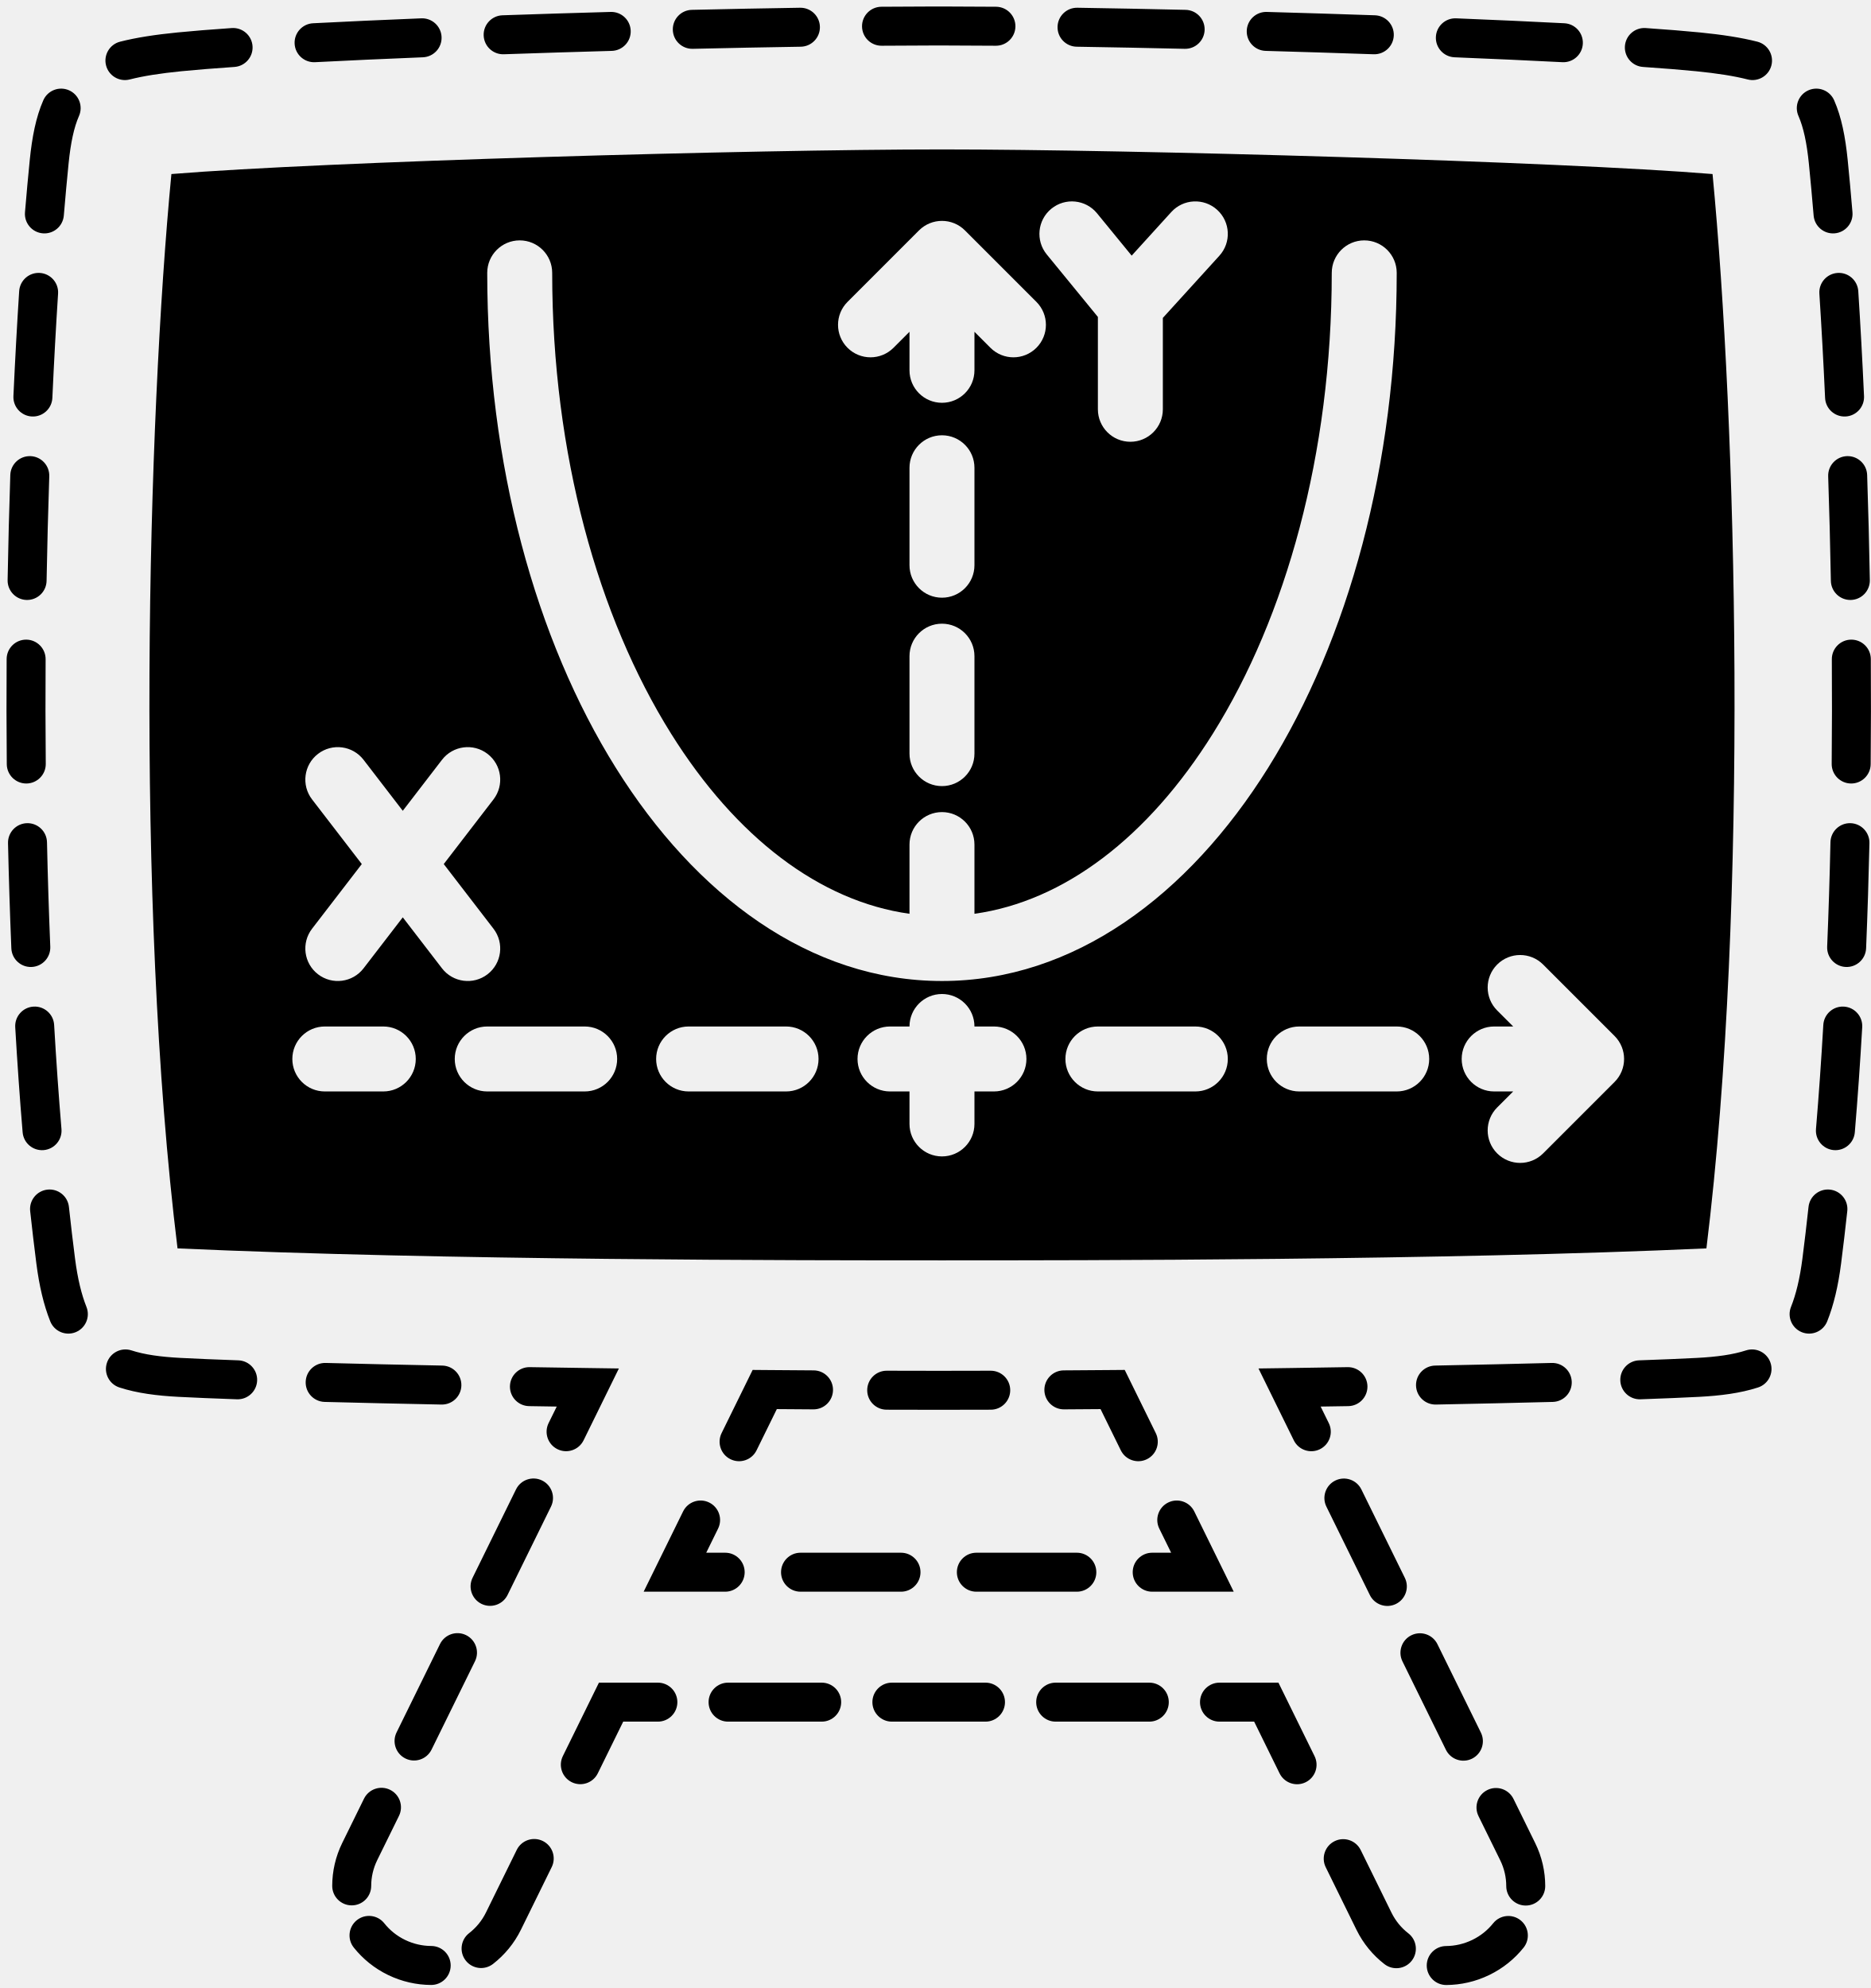
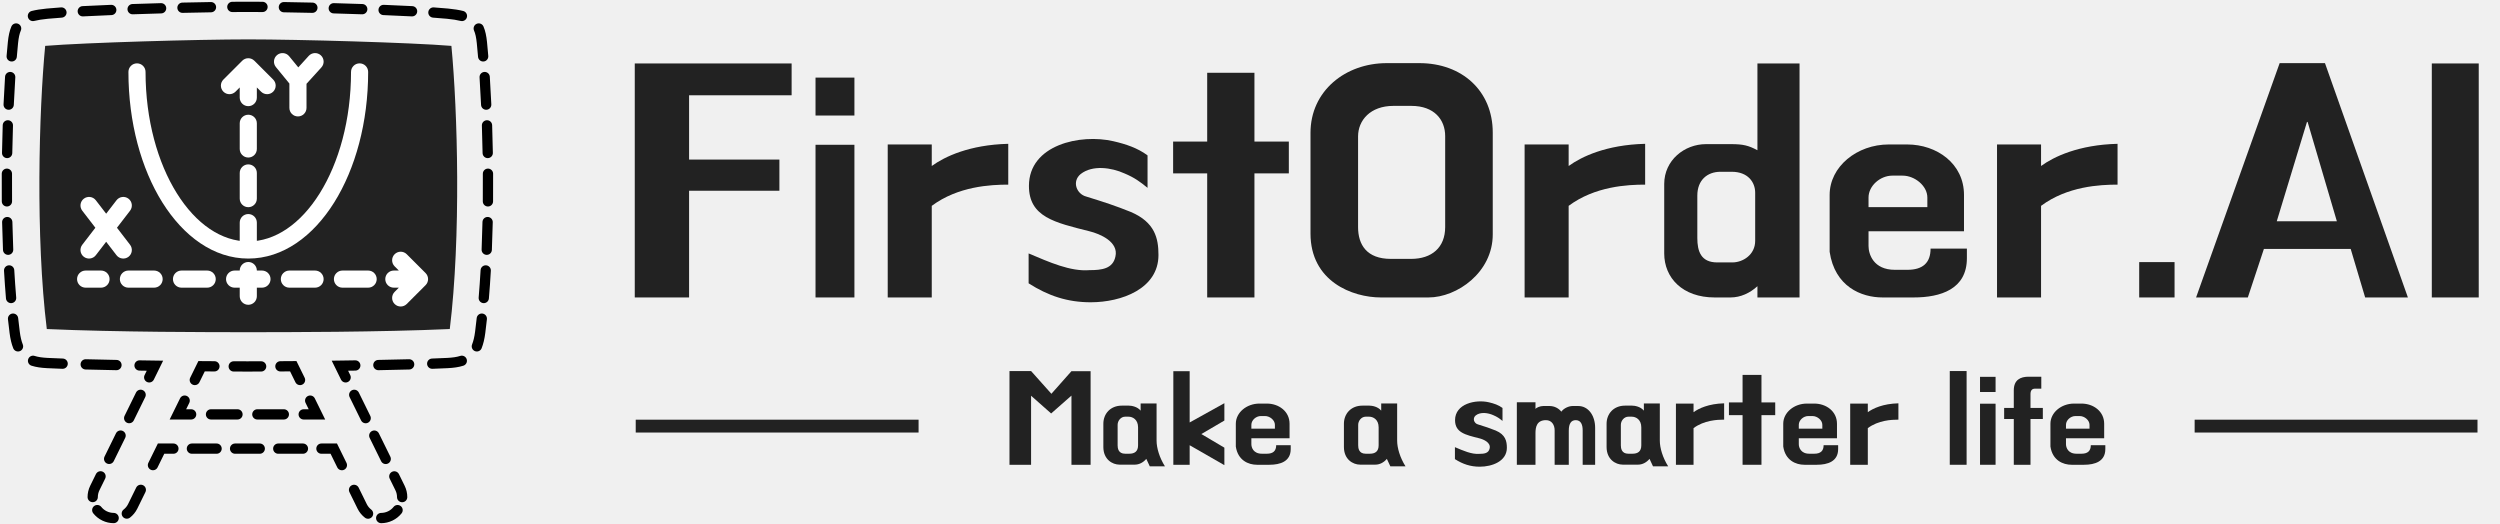
- <svg xmlns="http://www.w3.org/2000/svg" width="144" height="153" viewBox="0 0 144 153" fill="none">
+ <svg xmlns="http://www.w3.org/2000/svg" width="730" height="153" viewBox="0 0 730 153" fill="none">
+   <path d="M231.152 18.529V27.821H201.212V46.593H227.585V55.697H201.212V86.857H185.35V18.529H231.152Z" fill="#222222" />
+   <path d="M249.49 33.734H238.133V22.659H249.49V33.734ZM249.49 86.857H238.133V42.275H249.49V86.857Z" fill="#222222" />
+   <path d="M294.411 41.994V53.913C289.248 53.913 279.769 54.383 272.073 60.108V86.857H259.214V42.181H272.073V48.47C275.827 45.748 283.054 42.275 294.411 41.994Z" fill="#222222" />
+   <path d="M300.355 82.727V73.999C306.362 76.533 312.556 79.349 318.188 78.879C321.661 78.879 324.946 78.504 325.696 74.937C326.729 70.62 321.191 68.273 318.094 67.523C308.051 64.988 300.449 63.393 300.449 54.289C300.449 42.275 315.466 38.99 325.133 41.243C328.794 42.087 332.172 43.214 335.082 45.372V54.852C332.923 53.069 331.234 51.849 328.324 50.628C324.57 48.939 319.033 48.094 315.56 50.816C312.932 52.975 314.34 56.635 317.155 57.386C322.318 58.982 325.79 60.108 330.201 61.891C337.241 64.895 338.273 69.587 338.273 74.468C338.273 84.323 327.48 88.265 318.469 88.265C311.712 88.265 306.08 86.388 300.355 82.727Z" fill="#222222" />
+   <path d="M366.297 41.337H376.34V50.628H366.297V86.857H352.501V50.628H342.552V41.337H352.501V21.251H366.297V41.337Z" fill="#222222" />
+   <path d="M417.111 86.857H403.22C394.867 86.857 382.665 82.164 382.665 68.18V38.802C382.665 26.507 392.896 18.436 404.909 18.436H414.483C426.872 18.436 435.882 26.507 435.882 38.709V68.461C435.882 79.536 425.464 86.857 417.111 86.857ZM406.129 75.594H412.042C418.049 75.594 421.991 72.309 421.991 66.302V39.741C421.991 34.954 418.8 30.919 412.136 30.919H406.88C400.122 30.919 396.556 35.142 396.556 39.835V66.302C396.556 71.465 399.09 75.594 406.129 75.594Z" fill="#222222" />
+   <path d="M480.382 41.994V53.913C475.22 53.913 465.741 54.383 458.045 60.108V86.857H445.186V42.181H458.045V48.47C461.799 45.748 469.026 42.275 480.382 41.994Z" fill="#222222" />
+   <path d="M498.153 42.087H505.474C508.946 42.087 510.542 42.463 513.17 43.871V18.529H525.465V86.857H513.17V83.572C511.011 85.543 508.289 86.857 505.286 86.857H500.687C491.301 86.857 485.951 81.132 485.951 73.999V53.726C485.951 46.78 491.864 42.087 498.153 42.087ZM505.943 76.627H505.849C508.946 76.627 512.513 74.374 512.513 70.338V56.26C512.513 53.256 510.448 50.159 505.661 50.159H502.376C498.528 50.159 495.619 52.599 495.619 57.105V69.494C495.619 73.342 496.651 76.627 501.438 76.627H505.943Z" fill="#222222" />
+   <path d="M551.524 42.181H556.874C565.603 42.181 573.487 47.813 573.487 56.917V67.523H545.611V71.84C545.611 74.186 547.019 78.785 553.308 78.785H556.968C561.473 78.785 563.726 76.721 563.726 72.591H574.331V75.406C574.331 84.417 566.729 86.857 558.751 86.857H549.741C543.453 86.857 535.756 83.666 534.255 73.529V56.917C534.255 48.657 542.232 42.181 551.524 42.181ZM545.611 57.668V60.483H562.787V57.668C562.787 54.289 559.127 51.285 555.56 51.285H552.557C548.99 51.285 545.611 54.289 545.611 57.668Z" fill="#222222" />
+   <path d="M618.326 41.994V53.913C613.164 53.913 603.684 54.383 595.988 60.108V86.857H583.13V42.181H595.988V48.47C599.742 45.748 606.969 42.275 618.326 41.994Z" fill="#222222" />
+   <path d="M624.646 76.533H634.97V86.857H624.646V76.533Z" fill="#222222" />
+   <path d="M661.059 72.685L656.366 86.857H641.255L665.658 18.436H678.891L703.106 86.857H690.624L686.4 72.685H661.059ZM673.635 35.611L664.813 64.613H682.364L673.823 35.611H673.635Z" fill="#222222" />
+   <path d="M723.789 18.529V86.857H710.086V18.529H723.789Z" fill="#222222" />
+   <path d="M307.007 114.99L312.864 108.383H318.457V135.714H312.864V115.516L306.932 120.734L301.075 115.553V135.714H294.768V108.345H301.075L307.007 114.99Z" fill="#222222" />
+   <path d="M337.721 117.806V128.656C337.721 130.796 338.547 133.611 340.162 136.164H335.732L334.718 133.987C333.817 135.076 332.578 135.676 331.377 135.676H326.909C324.807 135.676 322.179 134.137 322.179 130.533V123.738C322.179 120.847 324.206 118.444 327.585 118.444H329.612C330.363 118.444 332.09 118.707 333.066 119.908V117.806H337.721ZM332.315 130.045V124.789C332.315 122.499 330.738 121.673 329.537 121.673H328.523C327.322 121.673 326.346 122.837 326.346 124.038V130.045C326.346 130.871 326.534 132.485 328.523 132.485H329.762C331.264 132.485 332.315 131.847 332.315 130.045Z" fill="#222222" />
+   <path d="M347.381 123.362L357.517 117.731V122.799L350.797 126.741L357.517 130.721V135.826L347.381 130.007V135.714H342.613V108.383H347.381V123.362Z" fill="#222222" />
+   <path d="M367.766 117.844H369.906C373.397 117.844 376.551 120.096 376.551 123.738V127.98H365.4V129.707C365.4 130.646 365.964 132.485 368.479 132.485H369.943C371.745 132.485 372.646 131.659 372.646 130.007H376.889V131.134C376.889 134.738 373.848 135.714 370.656 135.714H367.052C364.537 135.714 361.459 134.437 360.858 130.383V123.738C360.858 120.434 364.049 117.844 367.766 117.844ZM365.4 124.038V125.164H372.271V124.038C372.271 122.687 370.807 121.485 369.38 121.485H368.179C366.752 121.485 365.4 122.687 365.4 124.038Z" fill="#222222" />
+   <path d="M407.967 117.806V128.656C407.967 130.796 408.793 133.611 410.407 136.164H405.977L404.964 133.987C404.063 135.076 402.824 135.676 401.622 135.676H397.155C395.052 135.676 392.424 134.137 392.424 130.533V123.738C392.424 120.847 394.452 118.444 397.831 118.444H399.858C400.609 118.444 402.336 118.707 403.312 119.908V117.806H407.967ZM402.561 130.045V124.789C402.561 122.499 400.984 121.673 399.783 121.673H398.769C397.568 121.673 396.592 122.837 396.592 124.038V130.045C396.592 130.871 396.779 132.485 398.769 132.485H400.008C401.51 132.485 402.561 131.847 402.561 130.045Z" fill="#222222" />
+   <path d="M424.838 134.062V130.57C427.241 131.584 429.718 132.71 431.971 132.523C433.36 132.523 434.674 132.373 434.974 130.946C435.387 129.219 433.172 128.28 431.933 127.98C427.916 126.966 424.875 126.328 424.875 122.687C424.875 117.881 430.882 116.567 434.749 117.468C436.213 117.806 437.565 118.256 438.729 119.12V122.912C437.865 122.198 437.189 121.71 436.026 121.222C434.524 120.547 432.309 120.209 430.92 121.297C429.869 122.161 430.432 123.625 431.558 123.925C433.623 124.564 435.012 125.014 436.776 125.727C439.592 126.929 440.005 128.806 440.005 130.758C440.005 134.7 435.688 136.277 432.084 136.277C429.381 136.277 427.128 135.526 424.838 134.062Z" fill="#222222" />
+   <path d="M465.781 135.714H462.14V125.652C462.14 124.113 461.689 122.724 460.187 122.687C458.798 122.649 458.085 123.663 458.085 125.727V135.714H453.955V125.652C453.955 124.113 453.129 122.687 451.44 122.687C448.737 122.687 448.362 124.676 448.362 126.478V135.714H442.918V117.468H448.362V119.42C448.624 119.007 449.751 118.557 450.614 118.557H452.491C453.843 118.557 455.119 119.195 455.908 120.209C456.621 119.195 458.123 118.557 459.174 118.557H460.863C463.679 118.557 465.781 121.185 465.781 124.939V135.714Z" fill="#222222" />
+   <path d="M484.666 117.806V128.656C484.666 130.796 485.492 133.611 487.106 136.164H482.676L481.662 133.987C480.761 135.076 479.522 135.676 478.321 135.676H473.853C471.751 135.676 469.123 134.137 469.123 130.533V123.738C469.123 120.847 471.15 118.444 474.529 118.444H476.556C477.307 118.444 479.034 118.707 480.01 119.908V117.806H484.666ZM479.259 130.045V124.789C479.259 122.499 477.683 121.673 476.481 121.673H475.468C474.266 121.673 473.29 122.837 473.29 124.038V130.045C473.29 130.871 473.478 132.485 475.468 132.485H476.707C478.208 132.485 479.259 131.847 479.259 130.045Z" fill="#222222" />
+   <path d="M503.448 117.768V122.536C501.383 122.536 497.591 122.724 494.513 125.014V135.714H489.37V117.844H494.513V120.359C496.015 119.27 498.905 117.881 503.448 117.768Z" fill="#222222" />
+   <path d="M514.348 117.506H518.365V121.222H514.348V135.714H508.829V121.222H504.85V117.506H508.829V109.471H514.348V117.506Z" fill="#222222" />
+   <path d="M527.615 117.844H529.755C533.247 117.844 536.4 120.096 536.4 123.738V127.98H525.25V129.707C525.25 130.646 525.813 132.485 528.329 132.485H529.793C531.595 132.485 532.496 131.659 532.496 130.007H536.738V131.134C536.738 134.738 533.697 135.714 530.506 135.714H526.902C524.387 135.714 521.308 134.437 520.707 130.383V123.738C520.707 120.434 523.899 117.844 527.615 117.844ZM525.25 124.038V125.164H532.12V124.038C532.12 122.687 530.656 121.485 529.23 121.485H528.028C526.602 121.485 525.25 122.687 525.25 124.038Z" fill="#222222" />
+   <path d="M554.336 117.768V122.536C552.271 122.536 548.479 122.724 545.401 125.014V135.714H540.257V117.844H545.401V120.359C546.903 119.27 549.793 117.881 554.336 117.768Z" fill="#222222" />
+   <path d="M574.249 108.345V135.714H569.331V108.345H574.249Z" fill="#222222" />
+   <path d="M582.709 114.465H578.167V110.035H582.709V114.465ZM582.709 135.714H578.167V117.881H582.709V135.714Z" fill="#222222" />
+   <path d="M592.906 119.12H596.51V122.349H592.906V135.714H588.026V122.349H585.21V119.12H588.026V113.902C588.063 110.936 589.941 109.997 592.343 109.997H596.06V113.489H594.22C593.357 113.489 592.906 114.014 592.906 115.065V119.12Z" fill="#222222" />
+   <path d="M605.634 117.844H607.774C611.265 117.844 614.419 120.096 614.419 123.738V127.98H603.268V129.707C603.268 130.646 603.832 132.485 606.347 132.485H607.811C609.613 132.485 610.514 131.659 610.514 130.007H614.757V131.134C614.757 134.738 611.716 135.714 608.524 135.714H604.92C602.405 135.714 599.326 134.437 598.726 130.383V123.738C598.726 120.434 601.917 117.844 605.634 117.844ZM603.268 124.038V125.164H610.139V124.038C610.139 122.687 608.675 121.485 607.248 121.485H606.047C604.62 121.485 603.268 122.687 603.268 124.038Z" fill="#222222" />
+   <rect x="185.631" y="122.546" width="82.594" height="3.754" fill="#222222" />
+   <rect x="640.836" y="122.546" width="82.594" height="3.754" fill="#222222" />
  <path fill-rule="evenodd" clip-rule="evenodd" d="M72.181 0.5C72.191 0.5 72.201 0.5 72.211 0.5H72.289C72.299 0.5 72.309 0.5 72.319 0.5C72.329 0.5 72.339 0.5 72.349 0.5L72.42 0.5C72.428 0.5 72.436 0.5 72.444 0.5C72.452 0.5 72.46 0.5 72.468 0.5L72.502 0.5C73.822 0.502 75.214 0.508 76.665 0.52C77.493 0.527 78.159 1.204 78.153 2.032C78.146 2.861 77.469 3.527 76.641 3.52C75.196 3.508 73.811 3.502 72.499 3.5C72.499 3.5 72.499 3.5 72.499 3.5L72.466 3.5C72.458 3.5 72.45 3.5 72.442 3.5C72.433 3.5 72.425 3.5 72.417 3.5L72.345 3.5C72.336 3.5 72.326 3.5 72.317 3.5C72.307 3.5 72.298 3.5 72.288 3.5H72.212C72.202 3.5 72.193 3.5 72.183 3.5C72.174 3.5 72.164 3.5 72.155 3.5L72.083 3.5C72.075 3.5 72.067 3.5 72.058 3.5C72.05 3.5 72.042 3.5 72.034 3.5L72.002 3.5C70.689 3.502 69.304 3.508 67.859 3.52C67.031 3.527 66.354 2.861 66.347 2.032C66.341 1.204 67.007 0.527 67.835 0.52C69.286 0.508 70.678 0.502 71.998 0.5L72.032 0.5C72.04 0.5 72.048 0.5 72.056 0.5C72.064 0.5 72.072 0.5 72.08 0.5L72.151 0.5C72.161 0.5 72.171 0.5 72.181 0.5ZM63.105 2.072C63.118 2.901 62.457 3.582 61.629 3.595C58.949 3.637 56.156 3.692 53.318 3.757C52.49 3.776 51.803 3.12 51.784 2.292C51.765 1.464 52.421 0.777 53.249 0.758C56.094 0.693 58.894 0.638 61.582 0.596C62.41 0.583 63.092 1.244 63.105 2.072ZM81.395 2.072C81.408 1.244 82.09 0.583 82.918 0.596C85.606 0.638 88.406 0.693 91.251 0.758C92.079 0.777 92.735 1.464 92.716 2.292C92.697 3.12 92.01 3.776 91.182 3.757C88.344 3.692 85.551 3.637 82.871 3.595C82.043 3.582 81.382 2.901 81.395 2.072ZM48.543 2.375C48.566 3.203 47.914 3.893 47.086 3.916C44.29 3.994 41.499 4.082 38.777 4.176C37.949 4.204 37.254 3.556 37.226 2.728C37.197 1.9 37.845 1.206 38.673 1.177C41.402 1.083 44.199 0.996 47.002 0.918C47.83 0.894 48.52 1.547 48.543 2.375ZM95.957 2.375C95.98 1.547 96.67 0.894 97.498 0.918C100.301 0.996 103.098 1.083 105.827 1.177C106.655 1.206 107.303 1.9 107.274 2.728C107.246 3.556 106.551 4.204 105.723 4.176C103.001 4.082 100.21 3.994 97.414 3.916C96.586 3.893 95.934 3.203 95.957 2.375ZM33.986 2.849C34.02 3.677 33.376 4.375 32.548 4.409C29.593 4.528 26.795 4.655 24.251 4.786C23.424 4.829 22.718 4.193 22.676 3.366C22.633 2.539 23.269 1.833 24.096 1.79C26.654 1.658 29.463 1.531 32.427 1.411C33.255 1.378 33.953 2.021 33.986 2.849ZM110.514 2.849C110.547 2.021 111.245 1.378 112.073 1.411C115.037 1.531 117.846 1.658 120.404 1.79C121.231 1.833 121.867 2.539 121.824 3.366C121.782 4.193 121.076 4.829 120.249 4.786C117.705 4.655 114.907 4.528 111.952 4.409C111.124 4.375 110.48 3.677 110.514 2.849ZM125.063 3.553C125.12 2.727 125.836 2.103 126.662 2.159C128.283 2.271 129.695 2.384 130.843 2.498C132.533 2.666 133.997 2.887 135.256 3.208C136.058 3.413 136.543 4.23 136.338 5.033C136.134 5.835 135.317 6.32 134.514 6.115C133.461 5.847 132.162 5.644 130.547 5.483C129.44 5.373 128.062 5.262 126.457 5.152C125.631 5.096 125.007 4.38 125.063 3.553ZM19.437 3.553C19.493 4.38 18.869 5.096 18.043 5.152C16.438 5.262 15.06 5.373 13.954 5.483C12.338 5.644 11.039 5.847 9.986 6.115C9.183 6.32 8.366 5.835 8.162 5.033C7.957 4.23 8.442 3.413 9.244 3.208C10.503 2.887 11.967 2.666 13.657 2.498C14.805 2.384 16.217 2.271 17.837 2.159C18.664 2.103 19.38 2.727 19.437 3.553ZM5.31 6.948C6.068 7.281 6.413 8.166 6.08 8.924C5.696 9.799 5.441 10.97 5.277 12.6C5.152 13.846 5.03 15.178 4.912 16.588C4.843 17.413 4.118 18.027 3.293 17.958C2.467 17.889 1.854 17.164 1.923 16.338C2.041 14.914 2.165 13.564 2.292 12.3C2.469 10.549 2.764 9.016 3.333 7.718C3.667 6.96 4.551 6.615 5.31 6.948ZM139.19 6.948C139.949 6.615 140.833 6.96 141.167 7.718C141.736 9.016 142.031 10.549 142.208 12.3C142.335 13.564 142.459 14.914 142.577 16.338C142.646 17.164 142.033 17.889 141.207 17.958C140.382 18.027 139.657 17.413 139.588 16.588C139.47 15.178 139.348 13.846 139.223 12.6C139.059 10.97 138.804 9.799 138.42 8.924C138.087 8.166 138.432 7.281 139.19 6.948ZM141.43 21.006C142.257 20.952 142.97 21.579 143.024 22.406C143.188 24.95 143.338 27.656 143.467 30.488C143.505 31.315 142.865 32.017 142.037 32.054C141.21 32.092 140.508 31.452 140.47 30.625C140.342 27.811 140.193 25.124 140.03 22.6C139.976 21.773 140.603 21.059 141.43 21.006ZM3.07 21.006C3.897 21.059 4.524 21.773 4.47 22.6C4.307 25.124 4.158 27.811 4.03 30.625C3.992 31.452 3.29 32.092 2.463 32.054C1.635 32.017 0.995 31.315 1.033 30.488C1.162 27.656 1.312 24.95 1.476 22.406C1.53 21.579 2.243 20.952 3.07 21.006ZM142.157 35.105C142.985 35.078 143.679 35.727 143.707 36.554C143.794 39.181 143.865 41.886 143.914 44.647C143.929 45.475 143.27 46.159 142.442 46.174C141.613 46.189 140.93 45.529 140.915 44.701C140.865 41.956 140.796 39.266 140.708 36.655C140.681 35.827 141.329 35.133 142.157 35.105ZM2.343 35.105C3.171 35.133 3.819 35.827 3.792 36.655C3.704 39.266 3.635 41.956 3.585 44.701C3.57 45.529 2.887 46.189 2.058 46.174C1.23 46.159 0.571 45.475 0.586 44.647C0.635 41.886 0.706 39.181 0.793 36.554C0.821 35.727 1.515 35.078 2.343 35.105ZM2.021 49.228C2.849 49.233 3.516 49.91 3.511 50.738C3.494 53.393 3.496 56.083 3.522 58.786C3.53 59.614 2.864 60.292 2.036 60.3C1.208 60.307 0.53 59.642 0.522 58.814C0.496 56.094 0.494 53.389 0.511 50.718C0.516 49.89 1.192 49.223 2.021 49.228ZM142.479 49.228C143.308 49.223 143.984 49.89 143.989 50.718C144.006 53.389 144.004 56.094 143.978 58.814C143.97 59.642 143.292 60.307 142.464 60.3C141.636 60.292 140.97 59.614 140.978 58.786C141.004 56.083 141.006 53.393 140.989 50.738C140.984 49.909 141.651 49.233 142.479 49.228ZM142.416 63.353C143.244 63.372 143.901 64.058 143.883 64.886C143.822 67.592 143.738 70.297 143.627 72.983C143.593 73.811 142.894 74.454 142.067 74.42C141.239 74.385 140.596 73.687 140.63 72.859C140.74 70.194 140.824 67.507 140.883 64.82C140.902 63.992 141.588 63.335 142.416 63.353ZM2.084 63.353C2.912 63.335 3.598 63.992 3.617 64.82C3.676 67.507 3.76 70.194 3.87 72.859C3.904 73.687 3.261 74.385 2.433 74.42C1.606 74.454 0.907 73.811 0.873 72.983C0.762 70.297 0.678 67.592 0.617 64.886C0.599 64.058 1.256 63.372 2.084 63.353ZM141.917 77.47C142.744 77.518 143.375 78.227 143.328 79.054C143.169 81.794 142.981 84.498 142.758 87.144C142.689 87.97 141.964 88.583 141.138 88.514C140.313 88.444 139.7 87.719 139.769 86.893C139.989 84.275 140.176 81.598 140.333 78.881C140.38 78.054 141.09 77.423 141.917 77.47ZM2.583 77.47C3.41 77.423 4.12 78.054 4.167 78.881C4.324 81.598 4.511 84.275 4.731 86.893C4.8 87.719 4.187 88.444 3.362 88.514C2.536 88.583 1.811 87.97 1.742 87.144C1.519 84.498 1.331 81.794 1.172 79.054C1.125 78.227 1.756 77.518 2.583 77.47ZM140.848 91.555C141.672 91.645 142.267 92.385 142.178 93.208C142.03 94.574 141.871 95.918 141.702 97.238C141.481 98.966 141.133 100.442 140.632 101.694C140.325 102.463 139.452 102.837 138.683 102.53C137.913 102.222 137.539 101.349 137.847 100.58C138.226 99.63 138.526 98.416 138.726 96.857C138.893 95.557 139.049 94.232 139.195 92.885C139.284 92.061 140.025 91.466 140.848 91.555ZM3.652 91.555C4.475 91.466 5.216 92.061 5.305 92.885C5.451 94.232 5.607 95.557 5.774 96.857C5.974 98.416 6.274 99.63 6.653 100.58C6.961 101.349 6.587 102.222 5.817 102.53C5.048 102.837 4.175 102.463 3.868 101.694C3.367 100.442 3.019 98.966 2.798 97.238C2.629 95.918 2.47 94.574 2.322 93.208C2.233 92.385 2.828 91.645 3.652 91.555ZM8.227 104.893C8.483 104.105 9.329 103.673 10.117 103.929C11.124 104.256 12.356 104.427 13.883 104.507C15.079 104.569 16.583 104.632 18.344 104.694C19.172 104.723 19.82 105.418 19.791 106.246C19.761 107.074 19.067 107.721 18.239 107.692C16.469 107.63 14.945 107.566 13.727 107.503C12.093 107.417 10.561 107.227 9.191 106.782C8.403 106.527 7.971 105.681 8.227 104.893ZM136.273 104.893C136.529 105.681 136.097 106.527 135.309 106.782C133.939 107.227 132.407 107.417 130.773 107.503C129.554 107.566 128.031 107.63 126.26 107.692C125.433 107.721 124.738 107.074 124.709 106.246C124.68 105.418 125.327 104.723 126.155 104.694C127.916 104.632 129.421 104.569 130.616 104.507C132.144 104.427 133.376 104.256 134.383 103.929C135.171 103.673 136.017 104.105 136.273 104.893ZM23.527 106.356C23.548 105.527 24.237 104.873 25.065 104.895C27.808 104.966 30.832 105.034 34.04 105.097C34.868 105.114 35.526 105.798 35.51 106.626C35.494 107.455 34.809 108.113 33.981 108.097C30.768 108.034 27.737 107.965 24.987 107.894C24.159 107.872 23.505 107.184 23.527 106.356ZM120.971 106.356C120.993 107.184 120.339 107.873 119.511 107.894C116.76 107.965 113.729 108.034 110.516 108.097C109.687 108.113 109.003 107.455 108.986 106.627C108.97 105.798 109.628 105.114 110.457 105.097C113.664 105.034 116.69 104.966 119.433 104.895C120.261 104.874 120.95 105.527 120.971 106.356ZM39.248 106.693C39.262 105.865 39.944 105.204 40.772 105.218C42.25 105.242 43.75 105.265 45.262 105.286L47.633 105.32L44.916 110.849C44.55 111.592 43.651 111.899 42.908 111.533C42.164 111.168 41.858 110.269 42.223 109.525L42.85 108.251C42.137 108.24 41.428 108.229 40.724 108.218C39.895 108.204 39.235 107.522 39.248 106.693ZM105.247 106.693C105.26 107.522 104.6 108.204 103.771 108.218C103.067 108.229 102.358 108.24 101.645 108.251L102.272 109.527C102.637 110.27 102.331 111.169 101.587 111.535C100.844 111.9 99.945 111.594 99.579 110.85L96.861 105.32L99.232 105.287C100.745 105.265 102.244 105.242 103.723 105.218C104.551 105.205 105.233 105.865 105.247 106.693ZM57.928 105.432L58.871 105.44C60.131 105.45 61.383 105.459 62.623 105.467C63.451 105.472 64.119 106.148 64.113 106.976C64.108 107.805 63.432 108.472 62.604 108.467C61.672 108.461 60.733 108.454 59.789 108.447L58.23 111.619C57.865 112.362 56.966 112.669 56.222 112.303C55.479 111.938 55.173 111.039 55.538 110.295L57.928 105.432ZM86.566 105.432L88.956 110.295C89.322 111.039 89.015 111.938 88.272 112.303C87.528 112.669 86.629 112.362 86.264 111.619L84.705 108.447C83.762 108.455 82.823 108.461 81.892 108.467C81.063 108.472 80.388 107.805 80.382 106.976C80.377 106.148 81.044 105.472 81.873 105.467C83.112 105.459 84.364 105.45 85.623 105.44L86.566 105.432ZM66.746 106.989C66.748 106.16 67.422 105.491 68.25 105.493C69.524 105.497 70.776 105.499 72.001 105.5C72.001 105.5 72 105.5 72.001 105.5L72.072 105.5C72.09 105.5 72.108 105.5 72.125 105.501C72.143 105.5 72.161 105.5 72.179 105.5L72.322 105.5C72.34 105.5 72.357 105.5 72.375 105.501C72.393 105.5 72.411 105.5 72.429 105.5L72.499 105.5C72.5 105.5 72.499 105.5 72.499 105.5C73.723 105.499 74.975 105.497 76.248 105.493C77.077 105.491 77.75 106.16 77.753 106.989C77.755 107.817 77.086 108.491 76.257 108.493C74.981 108.497 73.727 108.499 72.501 108.5L72.428 108.5C72.41 108.5 72.393 108.5 72.375 108.499C72.357 108.5 72.339 108.5 72.321 108.5L72.178 108.5C72.16 108.5 72.142 108.5 72.125 108.499C72.107 108.5 72.089 108.5 72.071 108.5L71.999 108.5C70.772 108.499 69.518 108.497 68.241 108.493C67.413 108.491 66.743 107.817 66.746 106.989ZM41.724 113.942C42.467 114.307 42.774 115.206 42.408 115.95L39.065 122.751C38.7 123.495 37.801 123.801 37.057 123.436C36.314 123.07 36.007 122.171 36.373 121.428L39.716 114.626C40.081 113.883 40.98 113.576 41.724 113.942ZM102.772 113.946C103.516 113.58 104.415 113.887 104.78 114.63L108.125 121.435C108.49 122.178 108.184 123.077 107.44 123.443C106.697 123.808 105.798 123.502 105.433 122.758L102.088 115.954C101.722 115.21 102.029 114.311 102.772 113.946ZM54.584 115.637C55.327 116.002 55.634 116.901 55.268 117.644L54.356 119.5H55.814C56.643 119.5 57.314 120.172 57.314 121C57.314 121.828 56.643 122.5 55.814 122.5H49.539L52.576 116.321C52.941 115.578 53.84 115.271 54.584 115.637ZM89.91 115.637C90.654 115.271 91.553 115.578 91.918 116.321L94.955 122.5H88.68C87.852 122.5 87.18 121.828 87.18 121C87.18 120.172 87.852 119.5 88.68 119.5H90.138L89.226 117.644C88.86 116.901 89.167 116.002 89.91 115.637ZM60.114 121C60.114 120.172 60.786 119.5 61.614 119.5H69.347C70.175 119.5 70.847 120.172 70.847 121C70.847 121.828 70.175 122.5 69.347 122.5H61.614C60.786 122.5 60.114 121.828 60.114 121ZM73.647 121C73.647 120.172 74.319 119.5 75.147 119.5H82.88C83.709 119.5 84.38 120.172 84.38 121C84.38 121.828 83.709 122.5 82.88 122.5H75.147C74.319 122.5 73.647 121.828 73.647 121ZM35.873 125.844C36.617 126.21 36.923 127.109 36.558 127.852L33.215 134.653C32.849 135.397 31.95 135.703 31.207 135.338C30.463 134.972 30.157 134.074 30.522 133.33L33.865 126.529C34.231 125.785 35.13 125.479 35.873 125.844ZM108.625 125.854C109.369 125.488 110.268 125.795 110.633 126.538L113.978 133.343C114.343 134.086 114.037 134.985 113.294 135.351C112.55 135.716 111.651 135.41 111.286 134.666L107.941 127.862C107.576 127.118 107.882 126.219 108.625 125.854ZM46.098 129.5H50.634C51.463 129.5 52.134 130.172 52.134 131C52.134 131.828 51.463 132.5 50.634 132.5H47.966L46.012 136.475C45.647 137.219 44.748 137.525 44.004 137.16C43.261 136.794 42.955 135.895 43.32 135.152L46.098 129.5ZM54.537 131C54.537 130.172 55.209 129.5 56.037 129.5H63.242C64.07 129.5 64.742 130.172 64.742 131C64.742 131.828 64.07 132.5 63.242 132.5H56.037C55.209 132.5 54.537 131.828 54.537 131ZM67.145 131C67.145 130.172 67.817 129.5 68.645 129.5H75.849C76.678 129.5 77.349 130.172 77.349 131C77.349 131.828 76.678 132.5 75.849 132.5H68.645C67.817 132.5 67.145 131.828 67.145 131ZM79.752 131C79.752 130.172 80.424 129.5 81.252 129.5H88.457C89.285 129.5 89.957 130.172 89.957 131C89.957 131.828 89.285 132.5 88.457 132.5H81.252C80.424 132.5 79.752 131.828 79.752 131ZM92.36 131C92.36 130.172 93.031 129.5 93.86 129.5H98.396L101.176 135.156C101.542 135.9 101.235 136.799 100.492 137.164C99.749 137.53 98.85 137.223 98.484 136.48L96.528 132.5H93.86C93.031 132.5 92.36 131.828 92.36 131ZM30.023 137.747C30.766 138.112 31.073 139.011 30.707 139.754L29.036 143.155C28.72 143.798 28.571 144.475 28.57 145.143C28.569 145.971 27.897 146.642 27.069 146.641C26.24 146.64 25.569 145.968 25.57 145.139C25.572 144.025 25.82 142.895 26.343 141.832L28.015 138.431C28.38 137.688 29.279 137.381 30.023 137.747ZM114.479 137.762C115.222 137.396 116.121 137.703 116.487 138.446L118.159 141.848C118.681 142.911 118.93 144.04 118.93 145.154C118.93 145.983 118.259 146.654 117.43 146.654C116.602 146.654 115.93 145.983 115.93 145.155C115.93 144.489 115.782 143.813 115.467 143.172L113.794 139.769C113.429 139.026 113.735 138.127 114.479 137.762ZM41.779 141.687C42.522 142.053 42.829 142.952 42.463 143.695L40.097 148.509C39.574 149.573 38.829 150.463 37.947 151.148C37.292 151.656 36.35 151.537 35.842 150.883C35.334 150.228 35.453 149.286 36.107 148.778C36.64 148.364 37.089 147.829 37.405 147.185L39.771 142.372C40.136 141.628 41.035 141.322 41.779 141.687ZM102.721 141.699C103.464 141.334 104.363 141.64 104.729 142.384L107.097 147.202C107.413 147.844 107.86 148.378 108.392 148.79C109.047 149.297 109.167 150.24 108.66 150.895C108.153 151.55 107.21 151.669 106.555 151.162C105.672 150.478 104.928 149.589 104.405 148.525L102.037 143.707C101.671 142.963 101.978 142.064 102.721 141.699ZM27.468 147.778C28.117 147.262 29.061 147.37 29.576 148.018C29.994 148.544 30.533 148.987 31.18 149.3C31.828 149.613 32.514 149.763 33.193 149.766C34.022 149.769 34.69 150.444 34.687 151.272C34.683 152.101 34.009 152.769 33.181 152.766C32.066 152.761 30.936 152.514 29.873 152C28.812 151.486 27.92 150.755 27.228 149.886C26.712 149.237 26.82 148.294 27.468 147.778ZM117.029 147.786C117.676 148.303 117.781 149.247 117.264 149.894C116.572 150.76 115.681 151.487 114.621 152C113.56 152.514 112.433 152.762 111.321 152.77C110.493 152.775 109.817 152.108 109.811 151.28C109.806 150.451 110.473 149.775 111.301 149.77C111.978 149.765 112.664 149.614 113.314 149.3C113.963 148.986 114.503 148.544 114.921 148.021C115.438 147.374 116.382 147.269 117.029 147.786Z" fill="black" />
-   <path d="M13.664 96.078C34.04 97 61.794 97 72.5 97C83.206 97 110.96 97 131.336 96.078C134.64 69.232 133.632 32.383 131.808 13.395C120.072 12.431 86.975 11.5 72.5 11.5C58.026 11.5 24.928 12.431 13.192 13.395C11.368 32.383 10.36 69.232 13.664 96.078ZM80.917 16.065C81.986 15.191 83.561 15.348 84.435 16.417L87.1 19.674L90.15 16.318C91.079 15.297 92.66 15.222 93.682 16.15C94.703 17.079 94.779 18.66 93.85 19.682L89.5 24.467V31.5C89.5 32.881 88.381 34 87 34C85.619 34 84.5 32.881 84.5 31.5V24.392L80.565 19.583C79.691 18.515 79.848 16.939 80.917 16.065ZM34.018 58.476C34.86 57.382 36.43 57.177 37.524 58.019C38.619 58.86 38.823 60.43 37.982 61.524L34.154 66.5L37.982 71.476C38.823 72.57 38.619 74.14 37.524 74.982C36.43 75.823 34.86 75.619 34.018 74.524L31 70.6L27.982 74.524C27.14 75.619 25.57 75.823 24.476 74.982C23.381 74.14 23.177 72.57 24.018 71.476L27.846 66.5L24.018 61.524C23.177 60.43 23.381 58.86 24.476 58.019C25.57 57.177 27.14 57.382 27.982 58.476L31 62.4L34.018 58.476ZM115.232 74.232C116.209 73.256 117.791 73.256 118.768 74.232L124.268 79.732C125.244 80.709 125.244 82.291 124.268 83.268L118.768 88.768C117.791 89.744 116.209 89.744 115.232 88.768C114.256 87.791 114.256 86.209 115.232 85.232L116.464 84H115C113.619 84 112.5 82.881 112.5 81.5C112.5 80.119 113.619 79 115 79H116.464L115.232 77.768C114.256 76.791 114.256 75.209 115.232 74.232ZM25 79H29.5C30.881 79 32 80.119 32 81.5C32 82.881 30.881 84 29.5 84H25C23.619 84 22.5 82.881 22.5 81.5C22.5 80.119 23.619 79 25 79ZM35 81.5C35 80.119 36.119 79 37.5 79H45C46.381 79 47.5 80.119 47.5 81.5C47.5 82.881 46.381 84 45 84H37.5C36.119 84 35 82.881 35 81.5ZM53 79H60.5C61.881 79 63 80.119 63 81.5C63 82.881 61.881 84 60.5 84H53C51.619 84 50.5 82.881 50.5 81.5C50.5 80.119 51.619 79 53 79ZM66 81.5C66 80.119 67.119 79 68.5 79H70C70 77.619 71.119 76.5 72.5 76.5C73.881 76.5 75 77.619 75 79H76.5C77.881 79 79 80.119 79 81.5C79 82.881 77.881 84 76.5 84H75V86.5C75 87.881 73.881 89 72.5 89C71.119 89 70 87.881 70 86.5V84H68.5C67.119 84 66 82.881 66 81.5ZM84.5 79H92C93.381 79 94.5 80.119 94.5 81.5C94.5 82.881 93.381 84 92 84H84.5C83.119 84 82 82.881 82 81.5C82 80.119 83.119 79 84.5 79ZM97.5 81.5C97.5 80.119 98.619 79 100 79H107.5C108.881 79 110 80.119 110 81.5C110 82.881 108.881 84 107.5 84H100C98.619 84 97.5 82.881 97.5 81.5ZM65.232 26.768C64.256 25.791 64.256 24.209 65.232 23.232L70.732 17.732C71.709 16.756 73.291 16.756 74.268 17.732L79.768 23.232C80.744 24.209 80.744 25.791 79.768 26.768C78.791 27.744 77.209 27.744 76.232 26.768L75 25.535V28.5C75 29.881 73.881 31 72.5 31C71.119 31 70 29.881 70 28.5V25.535L68.768 26.768C67.791 27.744 66.209 27.744 65.232 26.768ZM75 65V70.326C81.879 69.366 88.346 64.468 93.361 56.445C98.957 47.491 102.5 34.966 102.5 21C102.5 19.619 103.619 18.5 105 18.5C106.381 18.5 107.5 19.619 107.5 21C107.5 35.753 103.768 49.228 97.601 59.095C91.456 68.926 82.648 75.5 72.5 75.5C62.352 75.5 53.544 68.926 47.399 59.095C41.232 49.228 37.5 35.753 37.5 21C37.5 19.619 38.619 18.5 40 18.5C41.381 18.5 42.5 19.619 42.5 21C42.5 34.966 46.043 47.491 51.639 56.445C56.654 64.468 63.121 69.366 70 70.326V65C70 63.619 71.119 62.5 72.5 62.5C73.881 62.5 75 63.619 75 65ZM72.5 60.5C71.119 60.5 70 59.381 70 58V50.5C70 49.119 71.119 48 72.5 48C73.881 48 75 49.119 75 50.5V58C75 59.381 73.881 60.5 72.5 60.5ZM70 43.5V36C70 34.619 71.119 33.5 72.5 33.5C73.881 33.5 75 34.619 75 36V43.5C75 44.881 73.881 46 72.5 46C71.119 46 70 44.881 70 43.5Z" fill="black" />
+   <path d="M13.192 13.395C11.368 32.383 10.36 69.232 13.664 96.078C34.04 97 61.794 97 72.5 97C83.206 97 110.96 97 131.336 96.078C134.64 69.232 133.632 32.383 131.808 13.395C120.072 12.431 86.975 11.5 72.5 11.5C58.026 11.5 24.928 12.431 13.192 13.395Z" fill="#222222" />
+   <path d="M34.018 58.476C34.86 57.382 36.43 57.177 37.524 58.019C38.618 58.86 38.823 60.43 37.981 61.524L34.154 66.5L37.981 71.476C38.823 72.57 38.618 74.14 37.524 74.982C36.43 75.823 34.86 75.619 34.018 74.524L31 70.6L27.981 74.524C27.14 75.619 25.57 75.823 24.476 74.982C23.381 74.14 23.177 72.57 24.018 71.476L27.846 66.5L24.018 61.524C23.177 60.43 23.381 58.86 24.476 58.019C25.57 57.177 27.14 57.382 27.981 58.476L31 62.4L34.018 58.476Z" fill="white" />
+   <path fill-rule="evenodd" clip-rule="evenodd" d="M80.917 16.065C81.986 15.191 83.561 15.348 84.435 16.417L87.1 19.674L90.15 16.318C91.079 15.297 92.66 15.222 93.682 16.15C94.703 17.079 94.779 18.66 93.85 19.682L89.5 24.467V31.5C89.5 32.881 88.381 34 87 34C85.619 34 84.5 32.881 84.5 31.5V24.392L80.565 19.583C79.691 18.515 79.848 16.939 80.917 16.065Z" fill="white" />
+   <path d="M118.768 74.232C117.791 73.256 116.209 73.256 115.232 74.232C114.256 75.209 114.256 76.791 115.232 77.768L116.464 79H115C113.619 79 112.5 80.119 112.5 81.5C112.5 82.881 113.619 84 115 84H116.464L115.232 85.232C114.256 86.209 114.256 87.791 115.232 88.768C116.209 89.744 117.791 89.744 118.768 88.768L124.268 83.268C125.244 82.291 125.244 80.709 124.268 79.732L118.768 74.232Z" fill="white" />
+   <path d="M25 79C23.619 79 22.5 80.119 22.5 81.5C22.5 82.881 23.619 84 25 84H29.5C30.881 84 32 82.881 32 81.5C32 80.119 30.881 79 29.5 79H25Z" fill="white" />
+   <path d="M35 81.5C35 80.119 36.119 79 37.5 79H45C46.381 79 47.5 80.119 47.5 81.5C47.5 82.881 46.381 84 45 84H37.5C36.119 84 35 82.881 35 81.5Z" fill="white" />
+   <path d="M53 79C51.619 79 50.5 80.119 50.5 81.5C50.5 82.881 51.619 84 53 84H60.5C61.881 84 63 82.881 63 81.5C63 80.119 61.881 79 60.5 79H53Z" fill="white" />
+   <path d="M66 81.5C66 80.119 67.119 79 68.5 79H76.5C77.881 79 79 80.119 79 81.5C79 82.881 77.881 84 76.5 84H68.5C67.119 84 66 82.881 66 81.5Z" fill="white" />
+   <path d="M84.5 79C83.119 79 82 80.119 82 81.5C82 82.881 83.119 84 84.5 84H92C93.381 84 94.5 82.881 94.5 81.5C94.5 80.119 93.381 79 92 79H84.5Z" fill="white" />
+   <path d="M97.5 81.5C97.5 80.119 98.619 79 100 79H107.5C108.881 79 110 80.119 110 81.5C110 82.881 108.881 84 107.5 84H100C98.619 84 97.5 82.881 97.5 81.5Z" fill="white" />
+   <path d="M65.232 23.232C64.256 24.209 64.256 25.791 65.232 26.768C66.209 27.744 67.791 27.744 68.768 26.768L70 25.535L70 28.5C70 29.881 71.119 31 72.5 31C73.881 31 75 29.881 75 28.5V25.535L76.232 26.768C77.209 27.744 78.791 27.744 79.768 26.768C80.744 25.791 80.744 24.209 79.768 23.232L74.268 17.732C73.291 16.756 71.709 16.756 70.732 17.732L65.232 23.232Z" fill="white" />
+   <path d="M70 86.5C70 87.881 71.119 89 72.5 89C73.881 89 75 87.881 75 86.5V79C75 77.619 73.881 76.5 72.5 76.5C71.119 76.5 70 77.619 70 79L70 86.5Z" fill="white" />
+   <path d="M72.5 75C71.119 75 70 73.881 70 72.5L70 65C70 63.619 71.119 62.5 72.5 62.5C73.881 62.5 75 63.619 75 65V72.5C75 73.881 73.881 75 72.5 75Z" fill="white" />
+   <path d="M70 58C70 59.381 71.119 60.5 72.5 60.5C73.881 60.5 75 59.381 75 58L75 50.5C75 49.119 73.881 48 72.5 48C71.119 48 70 49.119 70 50.5V58Z" fill="white" />
+   <path d="M72.5 46C71.119 46 70 44.881 70 43.5L70 36C70 34.619 71.119 33.5 72.5 33.5C73.881 33.5 75 34.619 75 36V43.5C75 44.881 73.881 46 72.5 46Z" fill="white" />
+   <path fill-rule="evenodd" clip-rule="evenodd" d="M40 18.5C41.381 18.5 42.5 19.619 42.5 21C42.5 34.966 46.043 47.491 51.639 56.445C57.257 65.433 64.698 70.5 72.5 70.5C80.302 70.5 87.743 65.433 93.361 56.445C98.957 47.491 102.5 34.966 102.5 21C102.5 19.619 103.619 18.5 105 18.5C106.381 18.5 107.5 19.619 107.5 21C107.5 35.753 103.768 49.228 97.601 59.095C91.456 68.926 82.648 75.5 72.5 75.5C62.352 75.5 53.544 68.926 47.399 59.095C41.232 49.228 37.5 35.753 37.5 21C37.5 19.619 38.619 18.5 40 18.5Z" fill="white" />
</svg>
